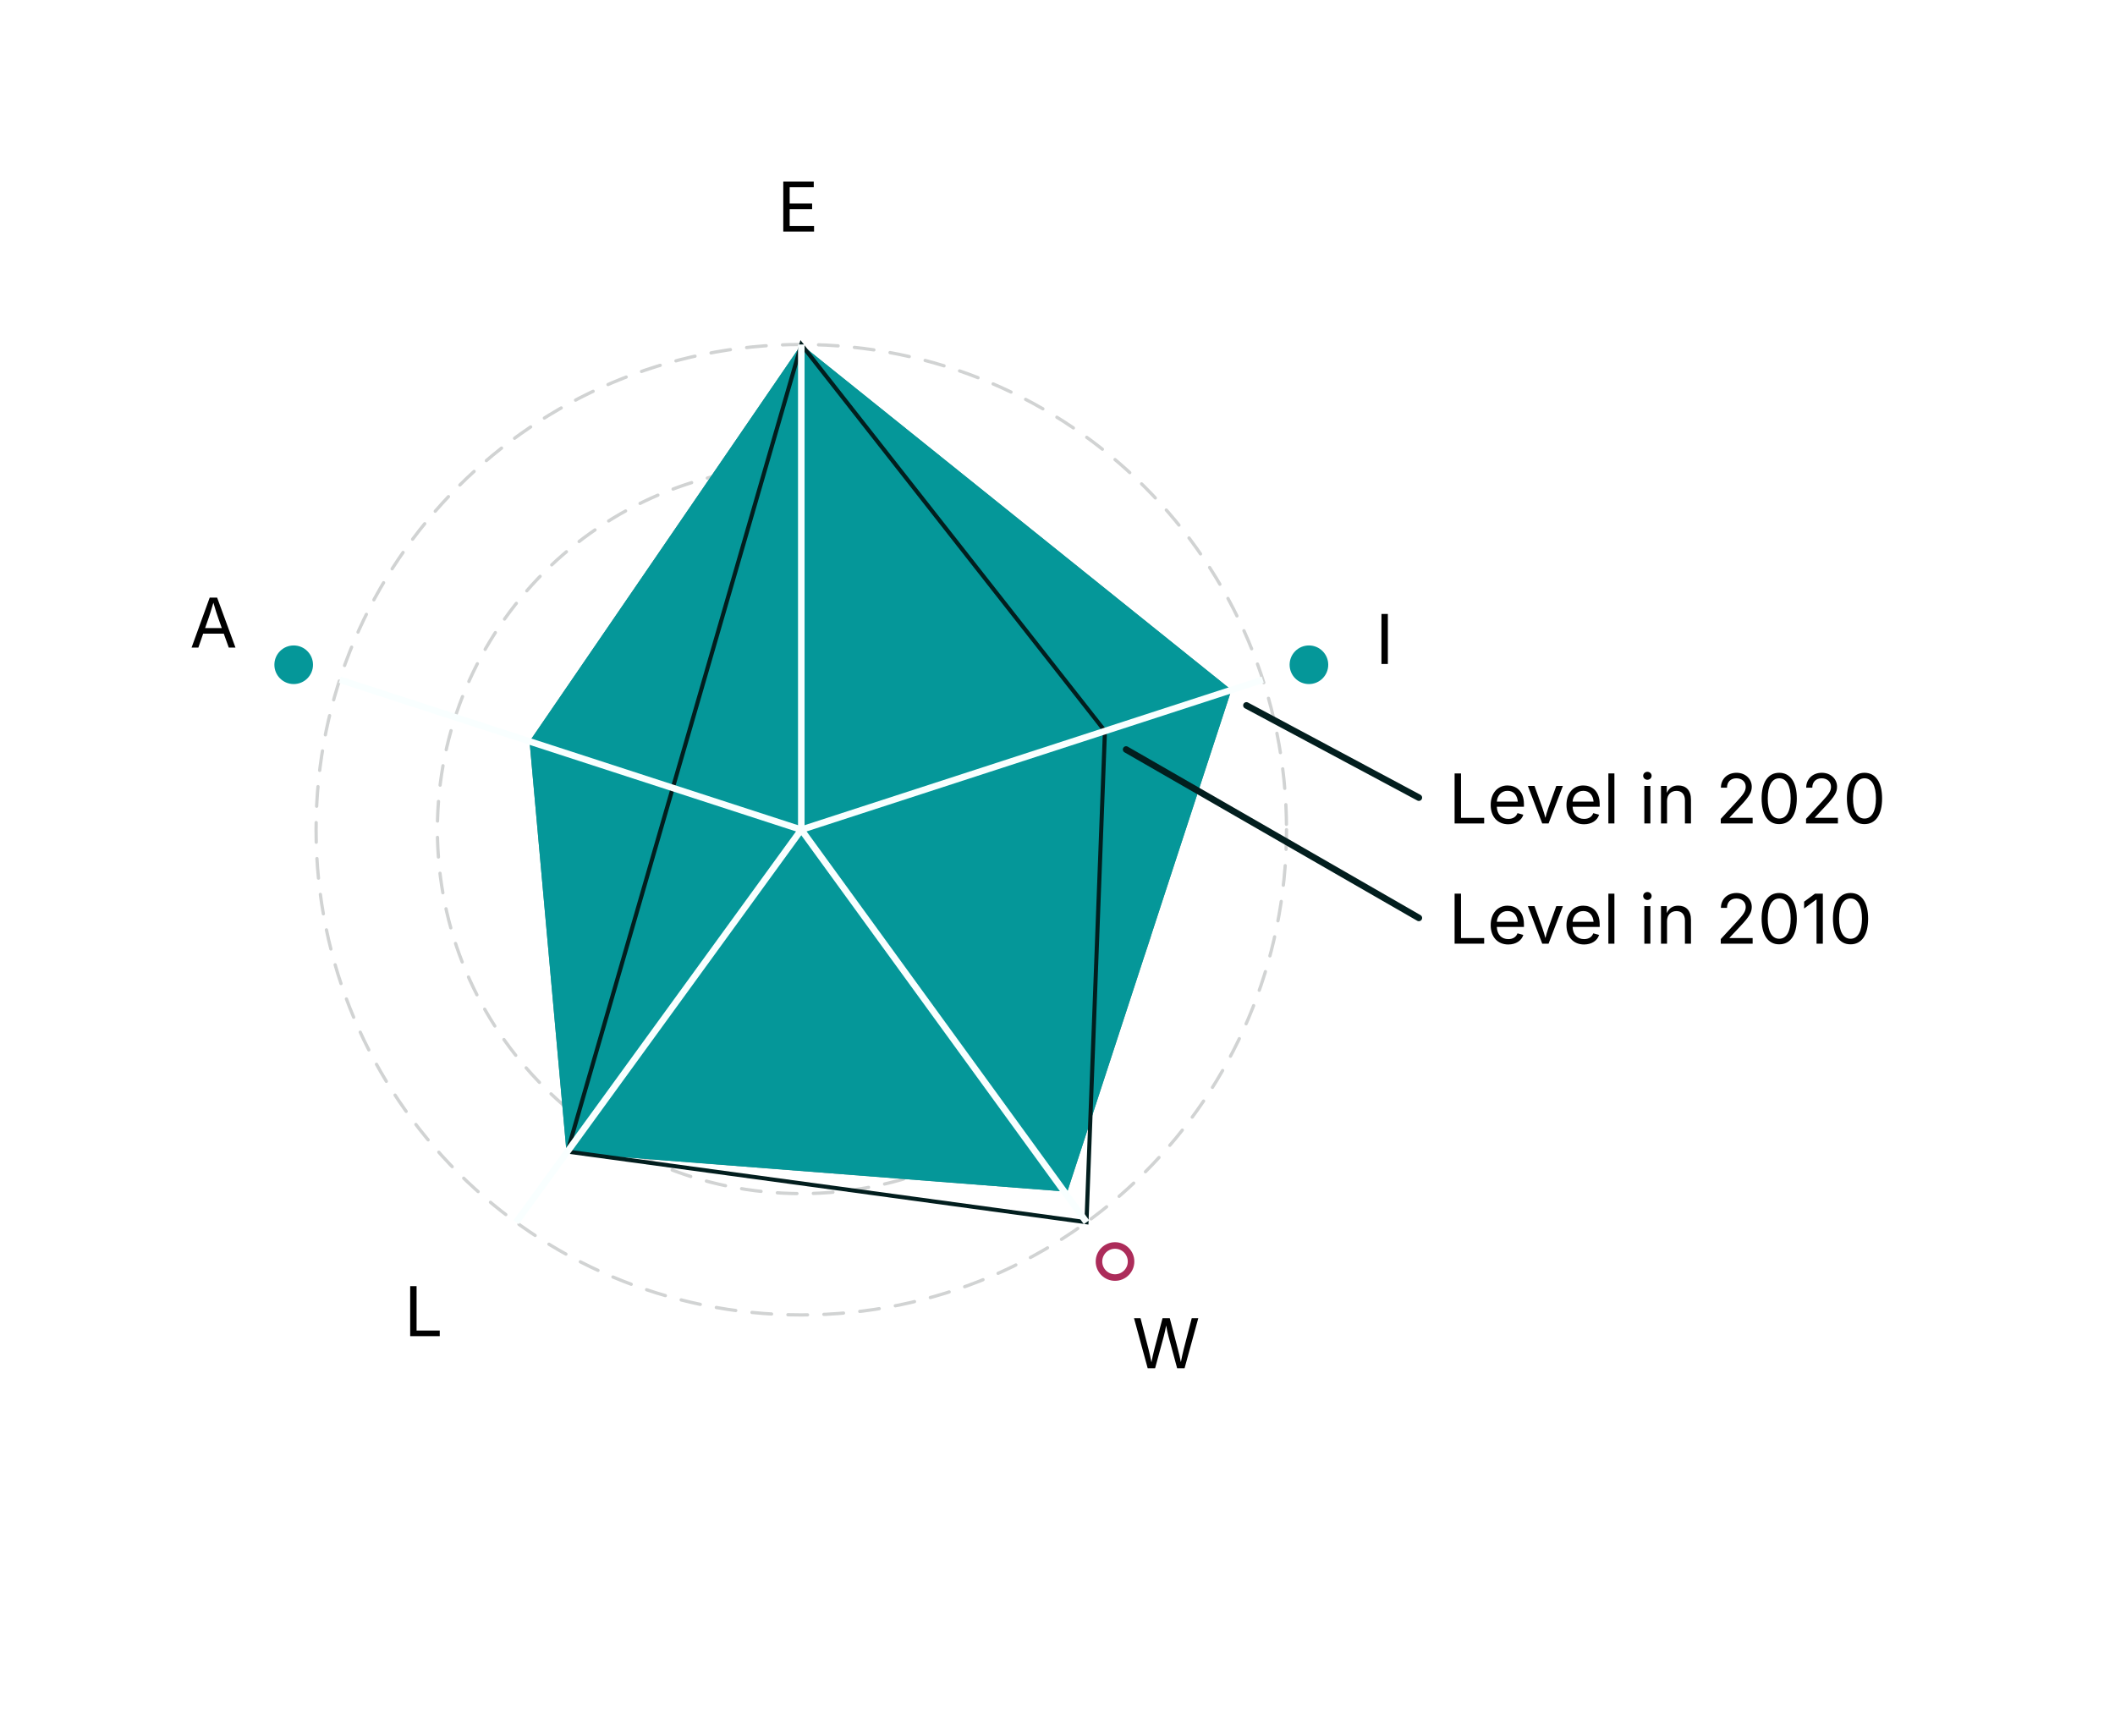
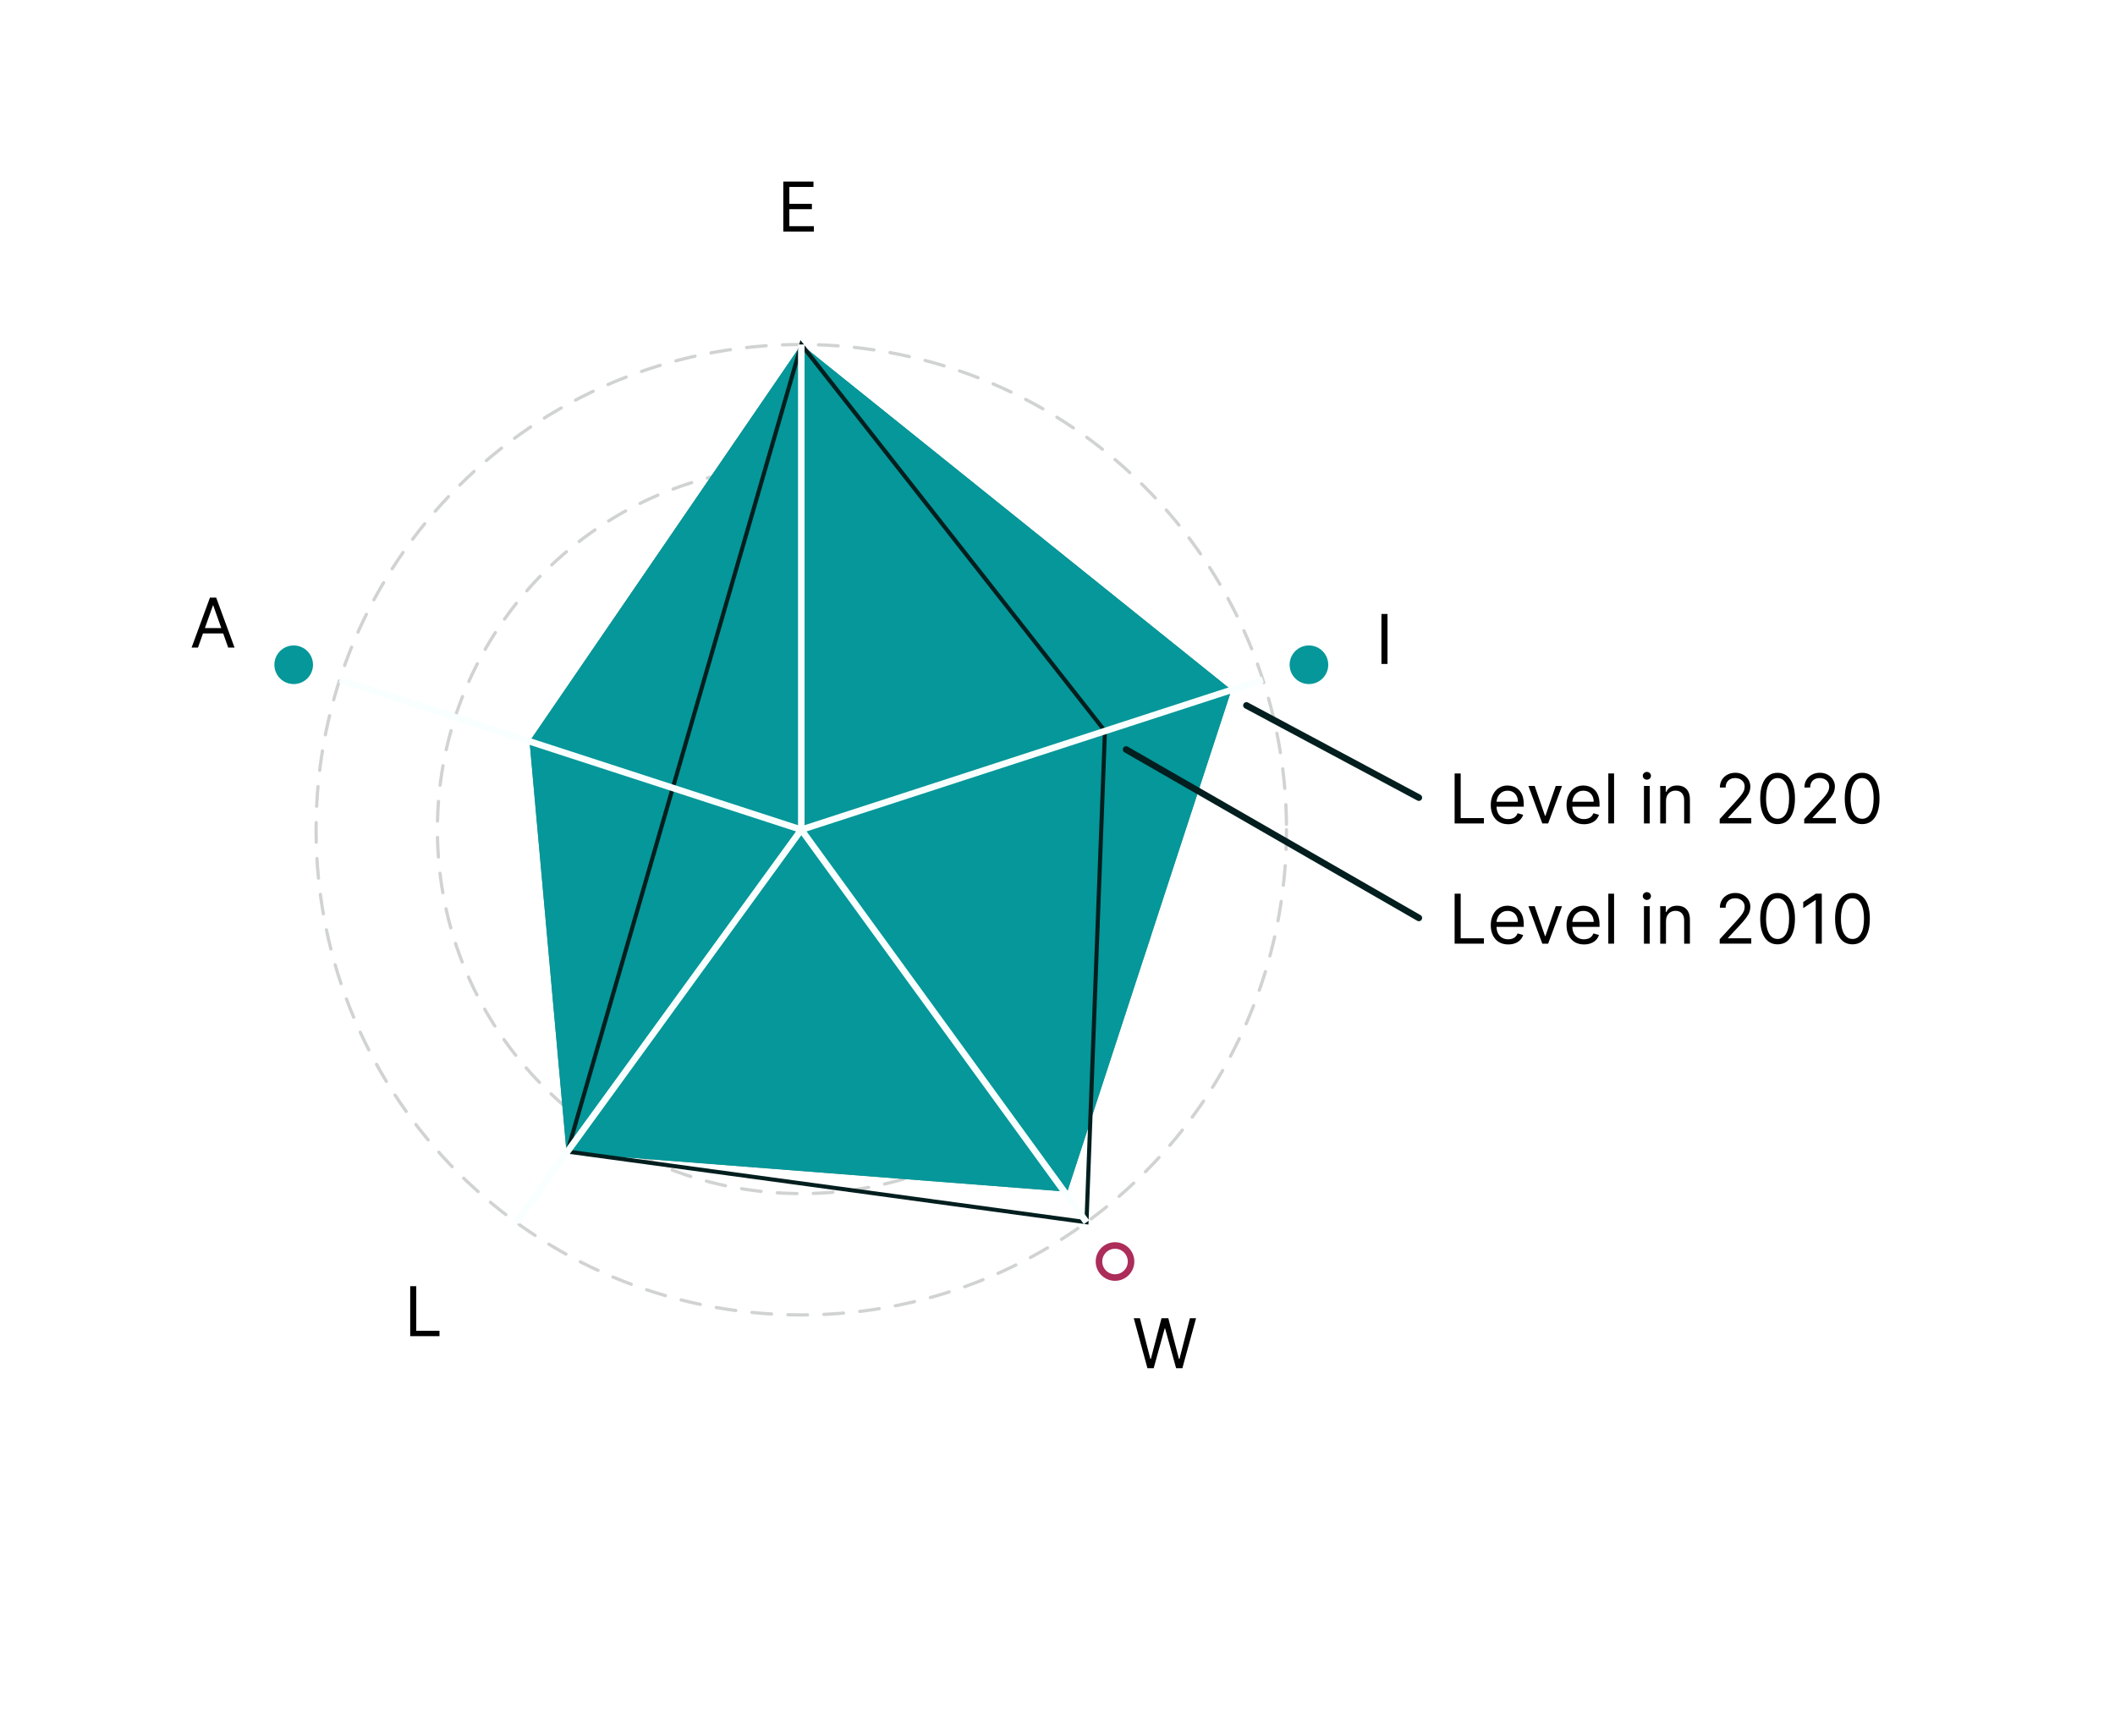
- <svg xmlns="http://www.w3.org/2000/svg" id="g" data-name="legend" viewBox="0 0 646.25 530.25">
+ <svg xmlns="http://www.w3.org/2000/svg" id="f" data-name="legend" viewBox="0 0 646.25 530.25">
  <circle cx="244.84" cy="253.52" r="37.06" style="fill: none; stroke: #d1d3d3; stroke-dasharray: 0 0 6 5; stroke-linecap: round;" />
  <circle cx="244.84" cy="253.52" r="74.13" style="fill: none; stroke: #d1d3d3; stroke-dasharray: 0 0 6 5; stroke-linecap: round;" />
  <circle cx="244.84" cy="253.52" r="111.19" style="fill: none; stroke: #d1d3d3; stroke-dasharray: 0 0 6 5; stroke-linecap: round;" />
  <circle cx="244.84" cy="253.52" r="148.26" style="fill: none; stroke: #d1d3d3; stroke-dasharray: 0 0 6 5; stroke-linecap: round;" />
  <path d="M244.84,105.26l131.42,105.56-50.14,153.31-153-11.89-11.31-125.69,83.03-121.28Z" style="fill: #3e908a;" />
  <path d="M244.84,105.26l131.42,105.56-50.14,153.31-153-11.89-11.31-125.69,83.03-121.28Z" style="fill: #059799;" />
  <path d="M244.84,105.26l92.78,118.11-5.64,150.09-158.6-21.59,32.19-111.11,39.27-135.5Z" style="fill: none; stroke: #021e1e; stroke-width: 1.25px;" />
  <g>
    <line x1="244.84" y1="253.52" x2="244.84" y2="105.26" style="fill: none; stroke: #f9ffff; stroke-width: 2px;" />
    <line x1="244.84" y1="253.52" x2="385.85" y2="207.7" style="fill: none; stroke: #f9ffff; stroke-width: 2px;" />
    <line x1="244.84" y1="253.52" x2="331.99" y2="373.46" style="fill: none; stroke: #f9ffff; stroke-width: 2px;" />
    <line x1="244.84" y1="253.52" x2="157.7" y2="373.46" style="fill: none; stroke: #f9ffff; stroke-width: 2px;" />
    <line x1="244.84" y1="253.52" x2="103.84" y2="207.7" style="fill: none; stroke: #f9ffff; stroke-width: 2px;" />
  </g>
-   <text transform="translate(237.49 70.75)" style="font-family: Inter-Regular, Inter; font-size: 21px; font-variation-settings: 'wght' 400, 'slnt' 0; isolation: isolate;">
-     <tspan x="0" y="0">E</tspan>
-   </text>
-   <text transform="translate(420.27 202.88)" style="font-family: Inter-Regular, Inter; font-size: 21px; font-variation-settings: 'wght' 400, 'slnt' 0; isolation: isolate;">
-     <tspan x="0" y="0">I</tspan>
-   </text>
-   <text transform="translate(345.98 418.08)" style="font-family: Inter-Regular, Inter; font-size: 21px; font-variation-settings: 'wght' 400, 'slnt' 0; isolation: isolate;">
-     <tspan x="0" y="0">W</tspan>
-   </text>
-   <text transform="translate(123.49 408.27)" style="font-family: Inter-Regular, Inter; font-size: 21px; font-variation-settings: 'wght' 400, 'slnt' 0; isolation: isolate;">
-     <tspan x="0" y="0">L</tspan>
-   </text>
-   <text transform="translate(58 197.88)" style="font-family: Inter-Regular, Inter; font-size: 21px; font-variation-settings: 'wght' 400, 'slnt' 0; isolation: isolate;">
-     <tspan x="0" y="0">A</tspan>
-   </text>
+   <g style="isolation: isolate;">
+     <path d="M239.34,70.75v-15.27h9.22v1.64h-7.37v5.16h6.89v1.64h-6.89v5.19h7.49v1.64h-9.34Z" />
+   </g>
+   <g style="isolation: isolate;">
+     <path d="M423.96,187.6v15.27h-1.85v-15.27h1.85Z" />
+   </g>
+   <g style="isolation: isolate;">
+     <path d="M350.61,418.07l-4.18-15.27h1.88l3.19,12.44h.15l3.25-12.44h2.09l3.25,12.44h.15l3.19-12.44h1.88l-4.18,15.27h-1.91l-3.37-12.17h-.12l-3.37,12.17h-1.91Z" />
+   </g>
+   <g style="isolation: isolate;">
+     <path d="M125.34,408.27v-15.27h1.85v13.63h7.1v1.64h-8.95Z" />
+   </g>
+   <g style="isolation: isolate;">
+     <path d="M60.48,197.88h-1.94l5.61-15.27h1.91l5.61,15.27h-1.94l-4.56-12.86h-.12l-4.56,12.86Zm.72-5.97h7.82v1.64h-7.82v-1.64Z" />
+   </g>
  <circle cx="399.95" cy="203.12" r="4.9" style="fill: #059799; stroke: #059799; stroke-width: 2px;" />
  <circle cx="340.7" cy="385.46" r="4.9" style="fill: none; stroke: #ac2c5a; stroke-width: 2px;" />
  <circle cx="89.74" cy="203.12" r="4.9" style="fill: #059799; stroke: #059799; stroke-width: 2px;" />
-   <text transform="translate(442.62 251.61)" style="font-family: Inter-Regular, Inter; font-size: 21px; font-variation-settings: 'wght' 400, 'slnt' 0;">
-     <tspan x="0" y="0">L</tspan>
-     <tspan x="11.81" y="0" style="letter-spacing: -.02em;">e</tspan>
-     <tspan x="23.68" y="0" style="letter-spacing: -.02em;">v</tspan>
-     <tspan x="34.96" y="0">el in 2020</tspan>
-   </text>
-   <text transform="translate(442.62 288.34)" style="font-family: Inter-Regular, Inter; font-size: 21px; font-variation-settings: 'wght' 400, 'slnt' 0;">
-     <tspan x="0" y="0">L</tspan>
-     <tspan x="11.81" y="0" style="letter-spacing: -.02em;">e</tspan>
-     <tspan x="23.68" y="0" style="letter-spacing: -.02em;">v</tspan>
-     <tspan x="34.96" y="0">el in 2010</tspan>
-   </text>
+   <g>
+     <path d="M444.47,251.61v-15.27h1.85v13.63h7.1v1.64h-8.95Z" />
+     <path d="M460.85,251.85c-1.1,0-2.05-.25-2.85-.73-.8-.49-1.41-1.18-1.84-2.06-.43-.88-.65-1.91-.65-3.08s.22-2.21,.65-3.11,1.03-1.6,1.8-2.1,1.68-.76,2.71-.76c.6,0,1.19,.1,1.77,.3,.58,.2,1.11,.52,1.59,.97,.48,.45,.86,1.03,1.14,1.76,.28,.73,.42,1.63,.42,2.7v.75h-8.83v-1.52h7.04c0-.65-.13-1.22-.38-1.73-.26-.51-.62-.91-1.09-1.2-.47-.29-1.02-.44-1.66-.44-.7,0-1.31,.17-1.82,.52-.51,.35-.9,.79-1.17,1.35-.27,.55-.41,1.14-.41,1.77v1.01c0,.86,.15,1.6,.45,2.2,.3,.6,.72,1.05,1.26,1.36,.54,.31,1.16,.47,1.87,.47,.46,0,.88-.07,1.26-.2,.38-.13,.7-.33,.97-.6,.27-.27,.48-.6,.63-1l1.7,.48c-.18,.58-.48,1.08-.9,1.52-.42,.44-.94,.77-1.57,1.01-.62,.24-1.32,.36-2.1,.36Z" />
+     <path d="M477.29,240.15l-4.24,11.45h-1.79l-4.24-11.45h1.91l3.16,9.13h.12l3.16-9.13h1.91Z" />
+     <path d="M484,251.85c-1.1,0-2.05-.25-2.85-.73-.8-.49-1.41-1.18-1.84-2.06-.43-.88-.65-1.91-.65-3.08s.21-2.21,.65-3.11c.43-.9,1.03-1.6,1.8-2.1,.77-.5,1.68-.76,2.71-.76,.6,0,1.19,.1,1.77,.3,.58,.2,1.11,.52,1.59,.97,.48,.45,.86,1.03,1.14,1.76,.28,.73,.43,1.63,.43,2.7v.75h-8.83v-1.52h7.04c0-.65-.13-1.22-.38-1.73-.26-.51-.62-.91-1.09-1.2-.47-.29-1.02-.44-1.66-.44-.7,0-1.31,.17-1.82,.52s-.9,.79-1.17,1.35c-.27,.55-.41,1.14-.41,1.77v1.01c0,.86,.15,1.6,.45,2.2,.3,.6,.72,1.05,1.26,1.36,.54,.31,1.16,.47,1.87,.47,.46,0,.88-.07,1.26-.2,.38-.13,.7-.33,.97-.6,.27-.27,.48-.6,.63-1l1.7,.48c-.18,.58-.48,1.08-.9,1.52-.42,.44-.94,.77-1.57,1.01-.62,.24-1.32,.36-2.1,.36Z" />
+     <path d="M493.19,236.33v15.27h-1.76v-15.27h1.76Z" />
+     <path d="M503.21,238.24c-.34,0-.64-.12-.88-.35-.25-.23-.37-.51-.37-.84s.12-.61,.37-.84,.54-.35,.88-.35,.64,.12,.88,.35,.37,.51,.37,.84-.12,.61-.37,.84c-.25,.23-.54,.35-.88,.35Zm-.89,13.36v-11.45h1.76v11.45h-1.76Z" />
+     <path d="M509.05,244.72v6.89h-1.76v-11.45h1.7v1.79h.15c.27-.58,.68-1.05,1.22-1.41s1.25-.53,2.12-.53c.78,0,1.45,.16,2.04,.47,.58,.32,1.03,.79,1.36,1.43,.32,.64,.48,1.45,.48,2.42v7.28h-1.76v-7.16c0-.9-.23-1.6-.7-2.11-.47-.5-1.11-.76-1.92-.76-.56,0-1.06,.12-1.5,.37s-.79,.6-1.04,1.07-.38,1.03-.38,1.7Z" />
+     <path d="M525.46,251.61v-1.34l5.04-5.52c.59-.65,1.08-1.21,1.46-1.69,.38-.48,.67-.93,.85-1.36,.19-.42,.28-.87,.28-1.34,0-.54-.13-1-.38-1.39-.26-.39-.61-.7-1.05-.91-.44-.21-.94-.32-1.49-.32-.59,0-1.1,.12-1.53,.36-.44,.24-.77,.58-1.01,1.01s-.35,.94-.35,1.52h-1.76c0-.9,.21-1.68,.62-2.36,.41-.68,.98-1.2,1.69-1.58,.71-.38,1.51-.57,2.4-.57s1.69,.19,2.38,.57c.69,.38,1.23,.89,1.63,1.53,.39,.64,.59,1.35,.59,2.14,0,.56-.1,1.11-.3,1.64-.2,.53-.55,1.13-1.04,1.78-.49,.65-1.18,1.45-2.05,2.39l-3.43,3.67v.12h7.1v1.64h-9.64Z" />
+     <path d="M543.15,251.82c-1.12,0-2.08-.31-2.87-.92-.79-.61-1.39-1.51-1.81-2.68-.42-1.17-.63-2.59-.63-4.25s.21-3.06,.63-4.23c.42-1.17,1.03-2.07,1.82-2.68,.79-.62,1.75-.93,2.86-.93s2.07,.31,2.86,.93c.79,.62,1.4,1.51,1.82,2.68,.42,1.17,.63,2.58,.63,4.23s-.21,3.08-.63,4.25c-.42,1.17-1.02,2.06-1.81,2.68-.79,.61-1.75,.92-2.87,.92Zm0-1.64c1.11,0,1.98-.54,2.6-1.61,.62-1.07,.92-2.6,.92-4.59,0-1.32-.14-2.45-.42-3.38-.28-.93-.68-1.64-1.21-2.13-.52-.49-1.15-.73-1.89-.73-1.1,0-1.97,.54-2.59,1.63-.62,1.09-.93,2.62-.93,4.6,0,1.32,.14,2.45,.42,3.37s.68,1.63,1.2,2.11c.52,.48,1.16,.72,1.9,.72Z" />
+     <path d="M551.29,251.61v-1.34l5.04-5.52c.59-.65,1.08-1.21,1.46-1.69,.38-.48,.67-.93,.85-1.36,.19-.42,.28-.87,.28-1.34,0-.54-.13-1-.38-1.39s-.61-.7-1.05-.91c-.44-.21-.94-.32-1.49-.32-.59,0-1.1,.12-1.53,.36-.44,.24-.77,.58-1.01,1.01-.24,.43-.35,.94-.35,1.52h-1.76c0-.9,.21-1.68,.62-2.36,.41-.68,.98-1.2,1.69-1.58,.71-.38,1.52-.57,2.4-.57s1.69,.19,2.38,.57c.69,.38,1.23,.89,1.63,1.53,.39,.64,.59,1.35,.59,2.14,0,.56-.1,1.11-.3,1.64-.2,.53-.55,1.13-1.04,1.78-.49,.65-1.18,1.45-2.05,2.39l-3.43,3.67v.12h7.1v1.64h-9.63Z" />
+     <path d="M568.98,251.82c-1.12,0-2.08-.31-2.87-.92-.79-.61-1.39-1.51-1.81-2.68-.42-1.17-.63-2.59-.63-4.25s.21-3.06,.63-4.23c.42-1.17,1.03-2.07,1.82-2.68,.79-.62,1.75-.93,2.86-.93s2.07,.31,2.86,.93c.79,.62,1.4,1.51,1.82,2.68,.42,1.17,.63,2.58,.63,4.23s-.21,3.08-.63,4.25c-.42,1.17-1.02,2.06-1.81,2.68-.79,.61-1.75,.92-2.87,.92Zm0-1.64c1.11,0,1.98-.54,2.6-1.61,.62-1.07,.92-2.6,.92-4.59,0-1.32-.14-2.45-.42-3.38s-.68-1.64-1.21-2.13c-.52-.49-1.15-.73-1.89-.73-1.1,0-1.97,.54-2.59,1.63s-.93,2.62-.93,4.6c0,1.32,.14,2.45,.42,3.37,.28,.92,.68,1.63,1.2,2.11,.52,.48,1.16,.72,1.9,.72Z" />
+   </g>
+   <g>
+     <path d="M444.47,288.34v-15.27h1.85v13.63h7.1v1.64h-8.95Z" />
+     <path d="M460.85,288.58c-1.1,0-2.05-.25-2.85-.73-.8-.49-1.41-1.18-1.84-2.06-.43-.88-.65-1.91-.65-3.08s.22-2.21,.65-3.11,1.03-1.6,1.8-2.1,1.68-.76,2.71-.76c.6,0,1.19,.1,1.77,.3,.58,.2,1.11,.52,1.59,.97,.48,.45,.86,1.03,1.14,1.76,.28,.73,.42,1.63,.42,2.7v.75h-8.83v-1.52h7.04c0-.65-.13-1.22-.38-1.73-.26-.51-.62-.91-1.09-1.2-.47-.29-1.02-.44-1.66-.44-.7,0-1.31,.17-1.82,.52-.51,.35-.9,.79-1.17,1.35-.27,.55-.41,1.14-.41,1.77v1.01c0,.86,.15,1.6,.45,2.2,.3,.6,.72,1.05,1.26,1.36,.54,.31,1.16,.47,1.87,.47,.46,0,.88-.07,1.26-.2,.38-.13,.7-.33,.97-.6,.27-.27,.48-.6,.63-1l1.7,.48c-.18,.58-.48,1.08-.9,1.52-.42,.44-.94,.77-1.57,1.01-.62,.24-1.32,.36-2.1,.36Z" />
+     <path d="M477.29,276.89l-4.24,11.45h-1.79l-4.24-11.45h1.91l3.16,9.13h.12l3.16-9.13h1.91Z" />
+     <path d="M484,288.58c-1.1,0-2.05-.25-2.85-.73-.8-.49-1.41-1.18-1.84-2.06-.43-.88-.65-1.91-.65-3.08s.21-2.21,.65-3.11c.43-.9,1.03-1.6,1.8-2.1,.77-.5,1.68-.76,2.71-.76,.6,0,1.19,.1,1.77,.3,.58,.2,1.11,.52,1.59,.97,.48,.45,.86,1.03,1.14,1.76,.28,.73,.43,1.63,.43,2.7v.75h-8.83v-1.52h7.04c0-.65-.13-1.22-.38-1.73-.26-.51-.62-.91-1.09-1.2-.47-.29-1.02-.44-1.66-.44-.7,0-1.31,.17-1.82,.52s-.9,.79-1.17,1.35c-.27,.55-.41,1.14-.41,1.77v1.01c0,.86,.15,1.6,.45,2.2,.3,.6,.72,1.05,1.26,1.36,.54,.31,1.16,.47,1.87,.47,.46,0,.88-.07,1.26-.2,.38-.13,.7-.33,.97-.6,.27-.27,.48-.6,.63-1l1.7,.48c-.18,.58-.48,1.08-.9,1.52-.42,.44-.94,.77-1.57,1.01-.62,.24-1.32,.36-2.1,.36Z" />
+     <path d="M493.19,273.07v15.27h-1.76v-15.27h1.76Z" />
+     <path d="M503.21,274.98c-.34,0-.64-.12-.88-.35-.25-.23-.37-.51-.37-.84s.12-.61,.37-.84,.54-.35,.88-.35,.64,.12,.88,.35,.37,.51,.37,.84-.12,.61-.37,.84c-.25,.23-.54,.35-.88,.35Zm-.89,13.36v-11.45h1.76v11.45h-1.76Z" />
+     <path d="M509.05,281.45v6.89h-1.76v-11.45h1.7v1.79h.15c.27-.58,.68-1.05,1.22-1.41s1.25-.53,2.12-.53c.78,0,1.45,.16,2.04,.47,.58,.32,1.03,.79,1.36,1.43,.32,.64,.48,1.45,.48,2.42v7.28h-1.76v-7.16c0-.9-.23-1.6-.7-2.11-.47-.5-1.11-.76-1.92-.76-.56,0-1.06,.12-1.5,.37s-.79,.6-1.04,1.07-.38,1.03-.38,1.7Z" />
+     <path d="M525.46,288.34v-1.34l5.04-5.52c.59-.65,1.08-1.21,1.46-1.69,.38-.48,.67-.93,.85-1.36,.19-.42,.28-.87,.28-1.34,0-.54-.13-1-.38-1.39-.26-.39-.61-.7-1.05-.91-.44-.21-.94-.32-1.49-.32-.59,0-1.1,.12-1.53,.36-.44,.24-.77,.58-1.01,1.01s-.35,.94-.35,1.52h-1.76c0-.9,.21-1.68,.62-2.36,.41-.68,.98-1.2,1.69-1.58,.71-.38,1.51-.57,2.4-.57s1.69,.19,2.38,.57c.69,.38,1.23,.89,1.63,1.53,.39,.64,.59,1.35,.59,2.14,0,.56-.1,1.11-.3,1.64-.2,.53-.55,1.13-1.04,1.78-.49,.65-1.18,1.45-2.05,2.39l-3.43,3.67v.12h7.1v1.64h-9.64Z" />
+     <path d="M543.15,288.55c-1.12,0-2.08-.31-2.87-.92-.79-.61-1.39-1.51-1.81-2.68-.42-1.17-.63-2.59-.63-4.25s.21-3.06,.63-4.23c.42-1.17,1.03-2.07,1.82-2.68,.79-.62,1.75-.93,2.86-.93s2.07,.31,2.86,.93c.79,.62,1.4,1.51,1.82,2.68,.42,1.17,.63,2.58,.63,4.23s-.21,3.08-.63,4.25c-.42,1.17-1.02,2.06-1.81,2.68-.79,.61-1.75,.92-2.87,.92Zm0-1.64c1.11,0,1.98-.54,2.6-1.61,.62-1.07,.92-2.6,.92-4.59,0-1.32-.14-2.45-.42-3.38-.28-.93-.68-1.64-1.21-2.13-.52-.49-1.15-.73-1.89-.73-1.1,0-1.97,.54-2.59,1.63-.62,1.09-.93,2.62-.93,4.6,0,1.32,.14,2.45,.42,3.37s.68,1.63,1.2,2.11c.52,.48,1.16,.72,1.9,.72Z" />
+     <path d="M556.66,273.07v15.27h-1.85v-13.33h-.09l-3.73,2.48v-1.88l3.82-2.54h1.85Z" />
+     <path d="M566.03,288.55c-1.12,0-2.08-.31-2.87-.92-.79-.61-1.39-1.51-1.81-2.68-.42-1.17-.63-2.59-.63-4.25s.21-3.06,.63-4.23c.42-1.17,1.03-2.07,1.82-2.68,.79-.62,1.75-.93,2.86-.93s2.07,.31,2.86,.93c.79,.62,1.4,1.51,1.82,2.68,.42,1.17,.63,2.58,.63,4.23s-.21,3.08-.63,4.25c-.42,1.17-1.02,2.06-1.81,2.68-.79,.61-1.75,.92-2.87,.92Zm0-1.64c1.11,0,1.98-.54,2.6-1.61,.62-1.07,.92-2.6,.92-4.59,0-1.32-.14-2.45-.42-3.38s-.68-1.64-1.21-2.13c-.52-.49-1.15-.73-1.89-.73-1.1,0-1.97,.54-2.59,1.63s-.93,2.62-.93,4.6c0,1.32,.14,2.45,.42,3.37,.28,.92,.68,1.63,1.2,2.11,.52,.48,1.16,.72,1.9,.72Z" />
+   </g>
  <line x1="380.85" y1="215.54" x2="433.54" y2="243.72" style="fill: none; stroke: #021e1e; stroke-linecap: round; stroke-width: 2px;" />
  <line x1="344.09" y1="229.01" x2="433.54" y2="280.48" style="fill: none; stroke: #021e1e; stroke-linecap: round; stroke-width: 2px;" />
</svg>
